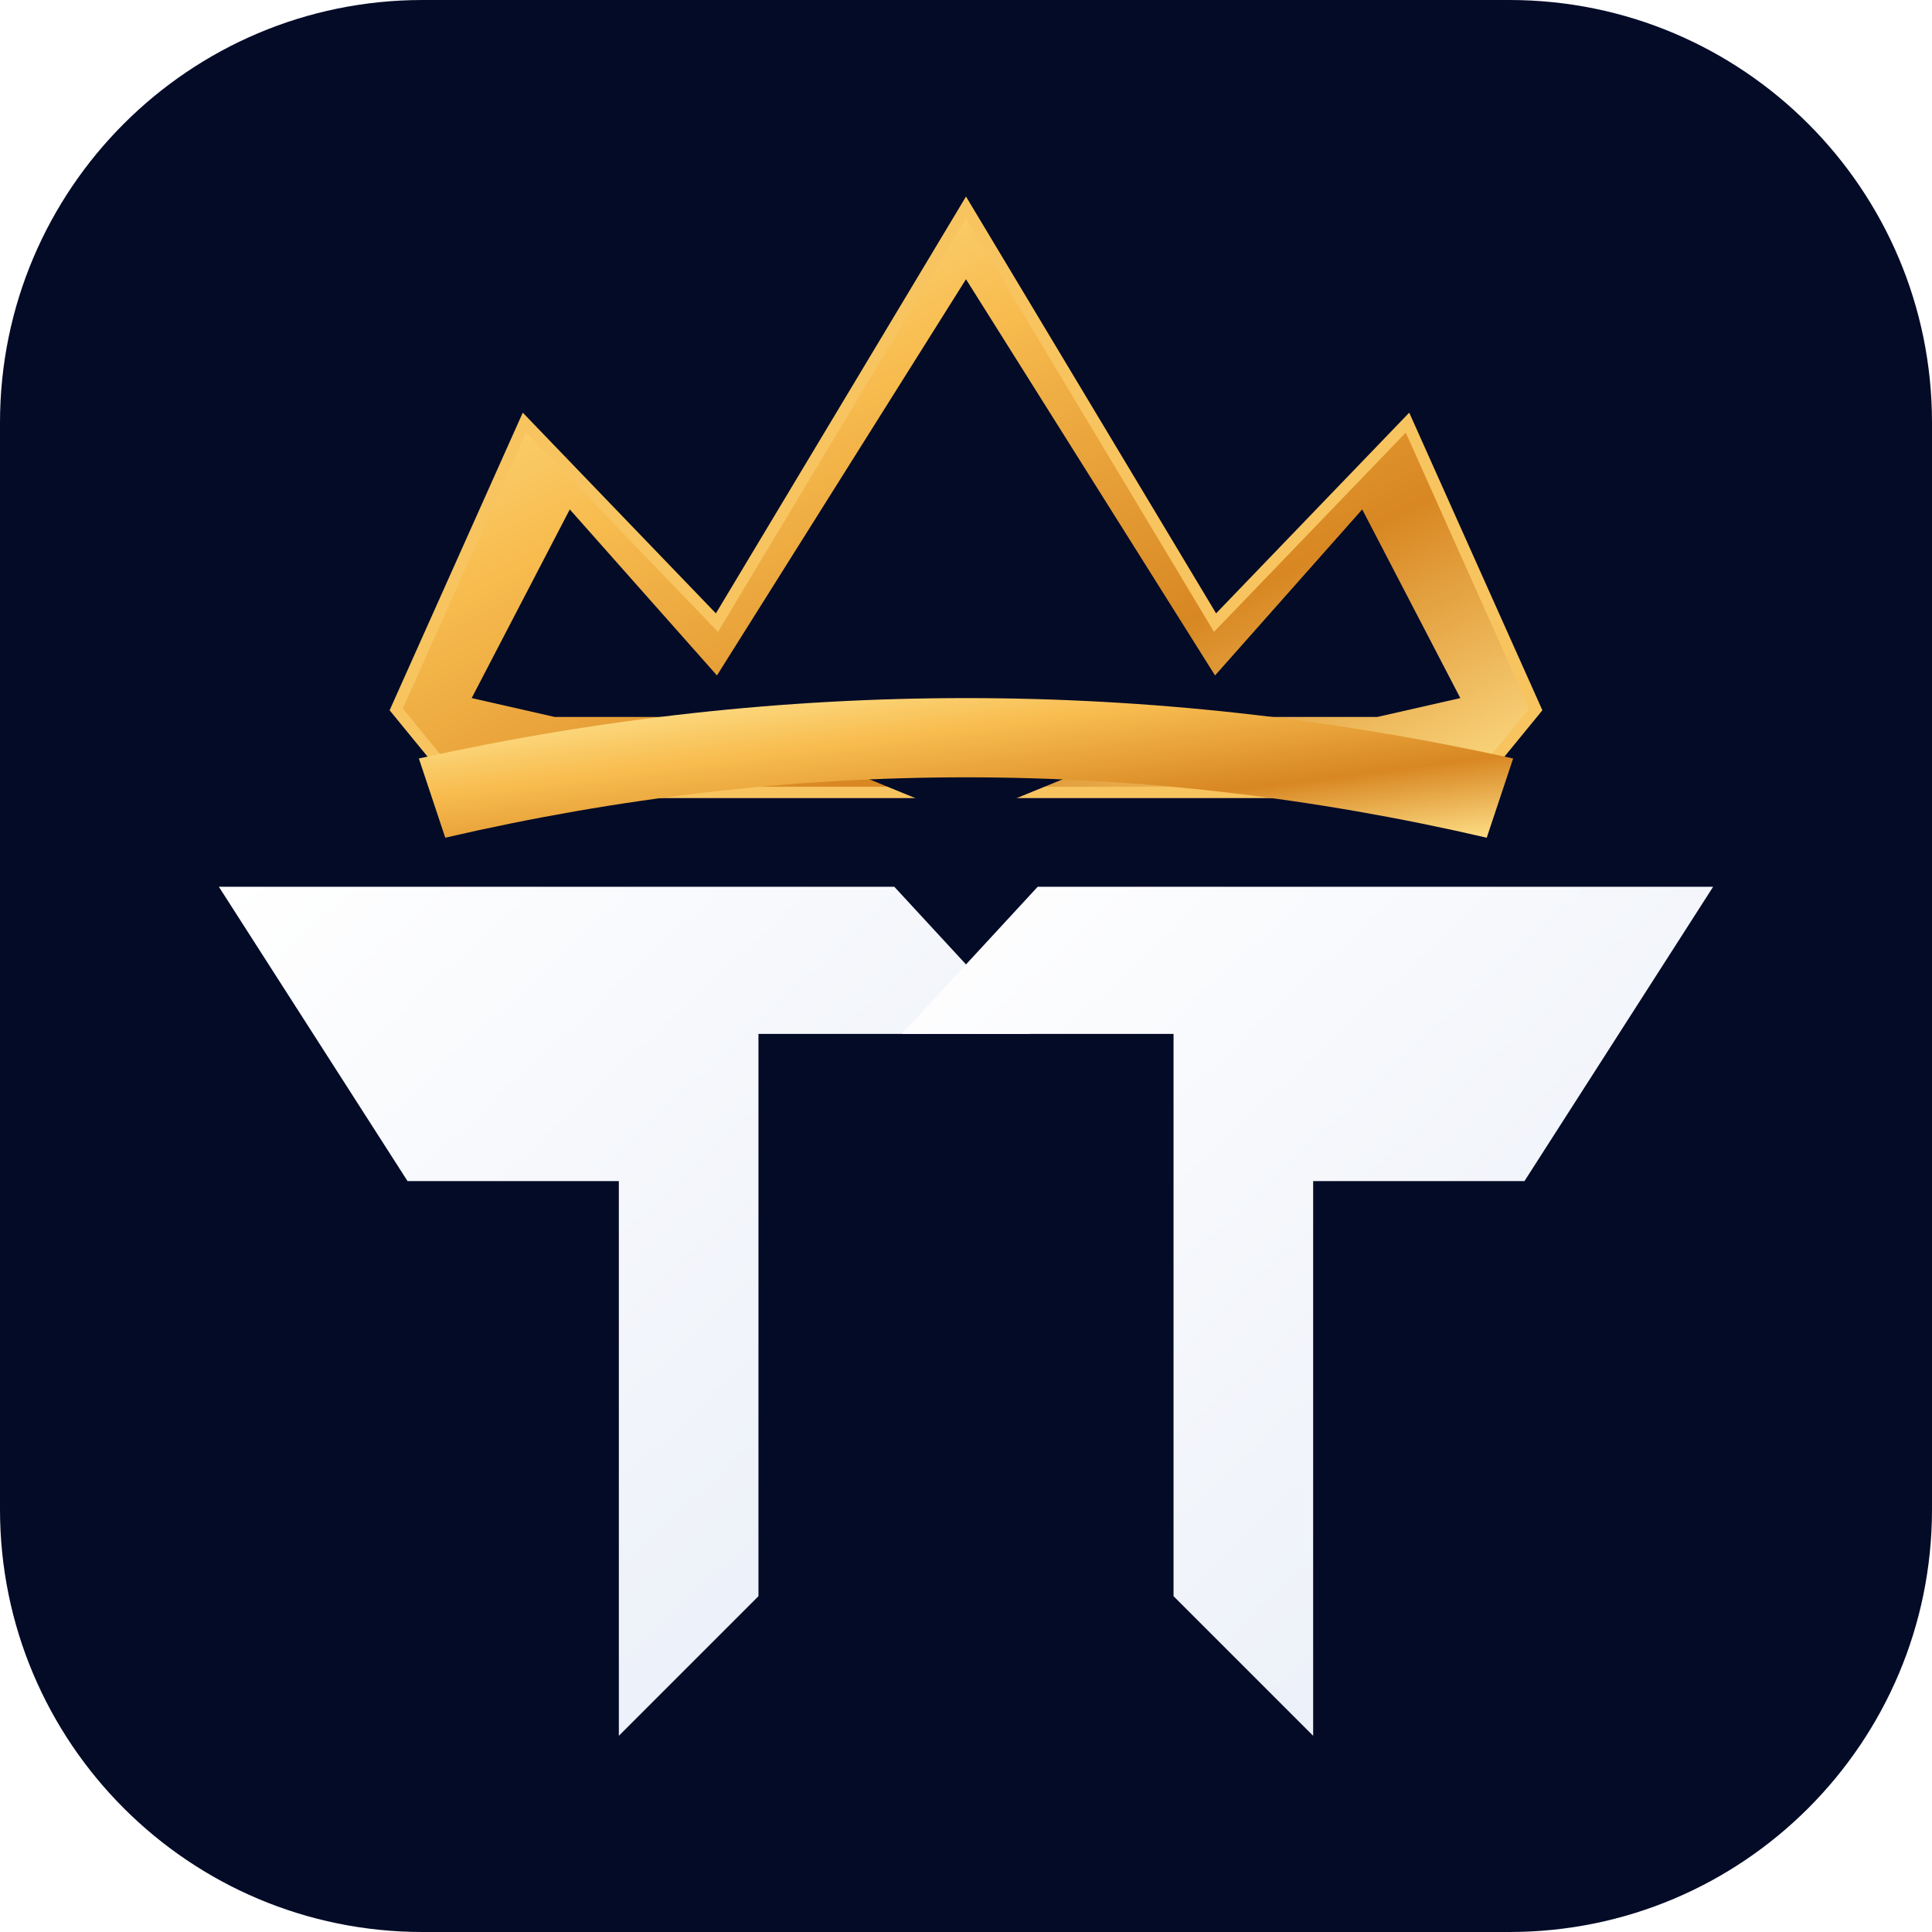
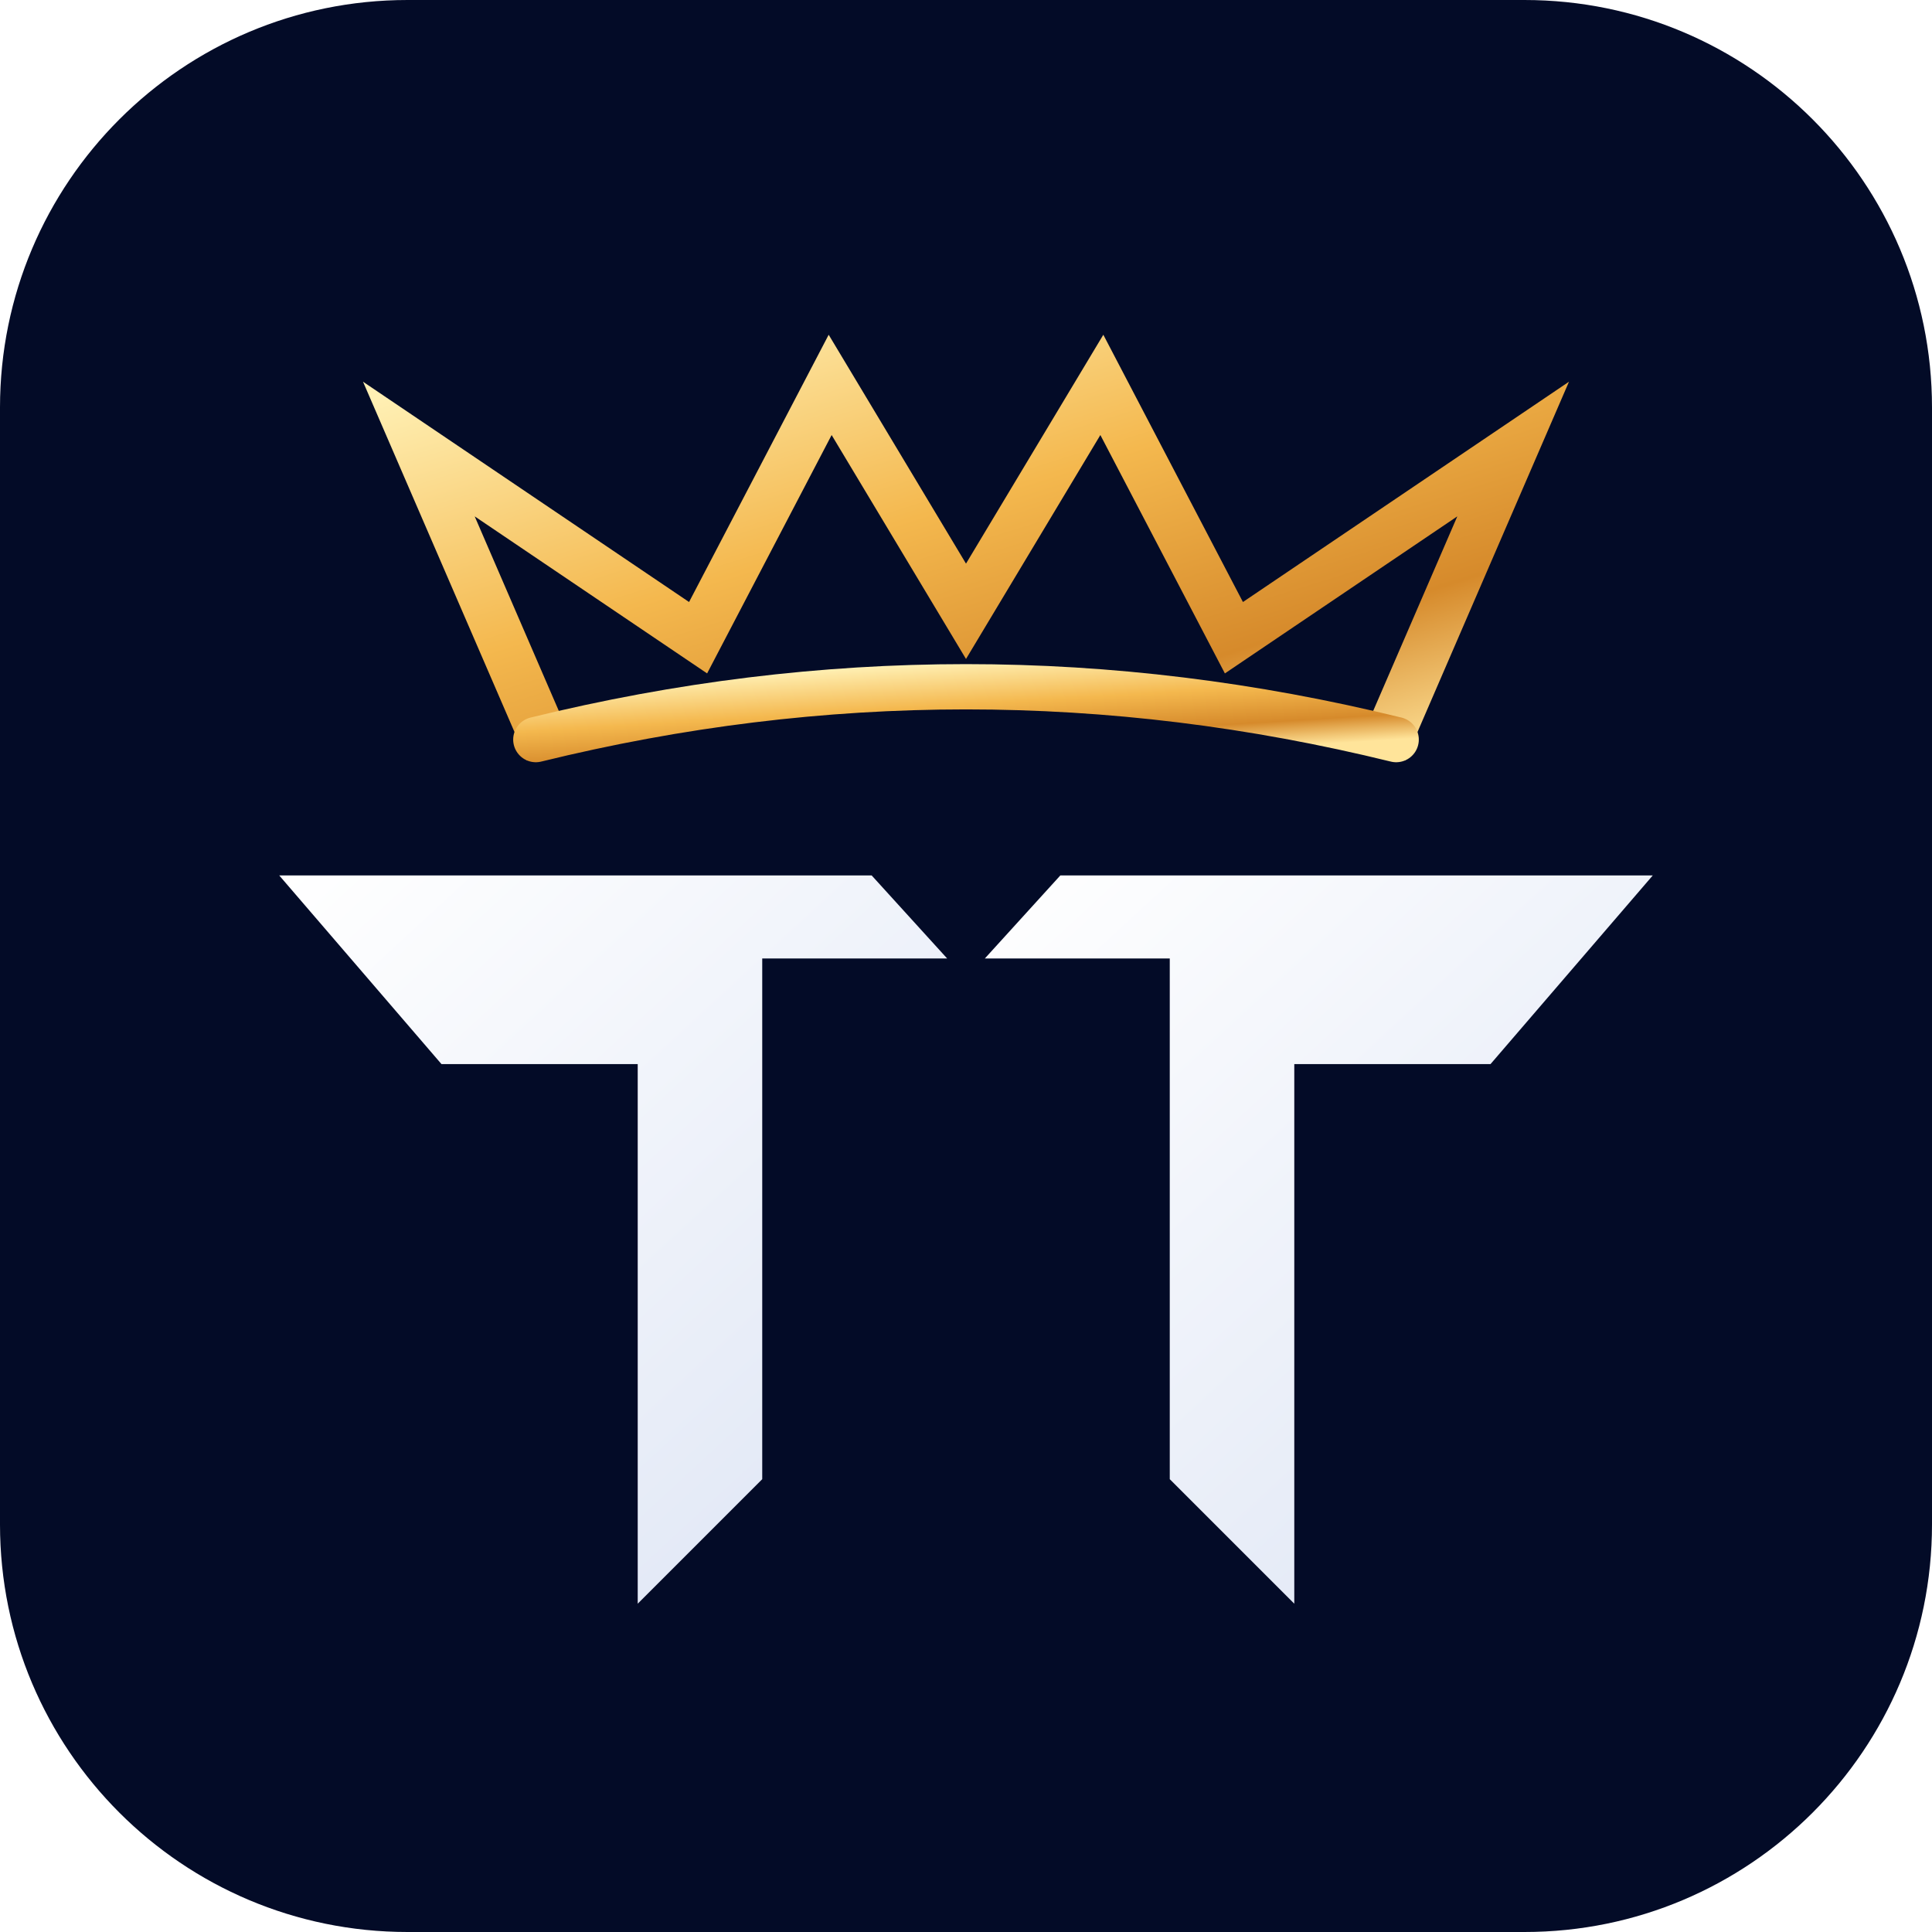
- <svg xmlns="http://www.w3.org/2000/svg" viewBox="0 0 512 512" width="512" height="512" role="img" aria-label="Trap Tech double T crown app icon">
+ <svg xmlns="http://www.w3.org/2000/svg" viewBox="0 0 512 512" width="512" height="512" role="img" aria-label="Trap Tech twin-T crown app icon">
  <defs>
-     <linearGradient id="gold" x1="0" y1="0" x2="1" y2="1">
-       <stop stop-color="#fff0a6" />
-       <stop offset=".35" stop-color="#f8bd50" />
-       <stop offset=".7" stop-color="#d88722" />
-       <stop offset="1" stop-color="#ffe18a" />
+     <linearGradient id="crownGold" x1="0" y1="0" x2="1" y2="1">
+       <stop stop-color="#fff0b4" />
+       <stop offset=".42" stop-color="#f4b84e" />
+       <stop offset=".76" stop-color="#d68a2b" />
+       <stop offset="1" stop-color="#ffe49a" />
    </linearGradient>
-     <linearGradient id="white" x1="0" y1="0" x2="0.9" y2="1">
-       <stop stop-color="#fff" />
-       <stop offset="1" stop-color="#e8edf7" />
+     <linearGradient id="monogram" x1="0" y1="0" x2="0.85" y2="1">
+       <stop stop-color="#ffffff" />
+       <stop offset="1" stop-color="#dfe6f5" />
    </linearGradient>
  </defs>
-   <rect width="512" height="512" rx="112" fill="#030b27" />
-   <path d="M105 188 139 112 190 165 256 55 322 165 373 112 407 188 389 210 123 210Z" fill="url(#gold)" stroke="#f8c45f" stroke-width="3" stroke-linejoin="miter" />
-   <path d="M125 185 151 135 190 179 256 74 322 179 361 135 387 185 365 190 322 190 256 217 190 190 147 190Z" fill="#030b27" />
-   <path d="M111 201 Q256 169 401 201 L394 222 Q256 190 118 222Z" fill="url(#gold)" />
-   <path d="M58 235 H237 L273 274 H201 V423 L164 460 V313 H108Z" fill="url(#white)" />
-   <path d="M454 235 H275 L239 274 H311 V423 L348 460 V313 H404Z" fill="url(#white)" />
+   <rect width="512" height="512" rx="108" fill="#030b27" />
+   <path d="M143 193 111 119 185 169 220 102 256 162 292 102 327 169 401 119 369 193" fill="none" stroke="url(#crownGold)" stroke-width="13" stroke-linecap="square" stroke-linejoin="miter" />
+   <path d="M142 196 Q256 168 370 196" fill="none" stroke="url(#crownGold)" stroke-width="12" stroke-linecap="round" />
+   <path d="M74 232 H231 L251 254 H202 V392 L169 425 V282 H117 Z" fill="url(#monogram)" />
+   <path d="M438 232 H281 L261 254 H310 V392 L343 425 V282 H395 Z" fill="url(#monogram)" />
+   <path d="M256 255 V423" stroke="#030b27" stroke-width="10" />
</svg>
